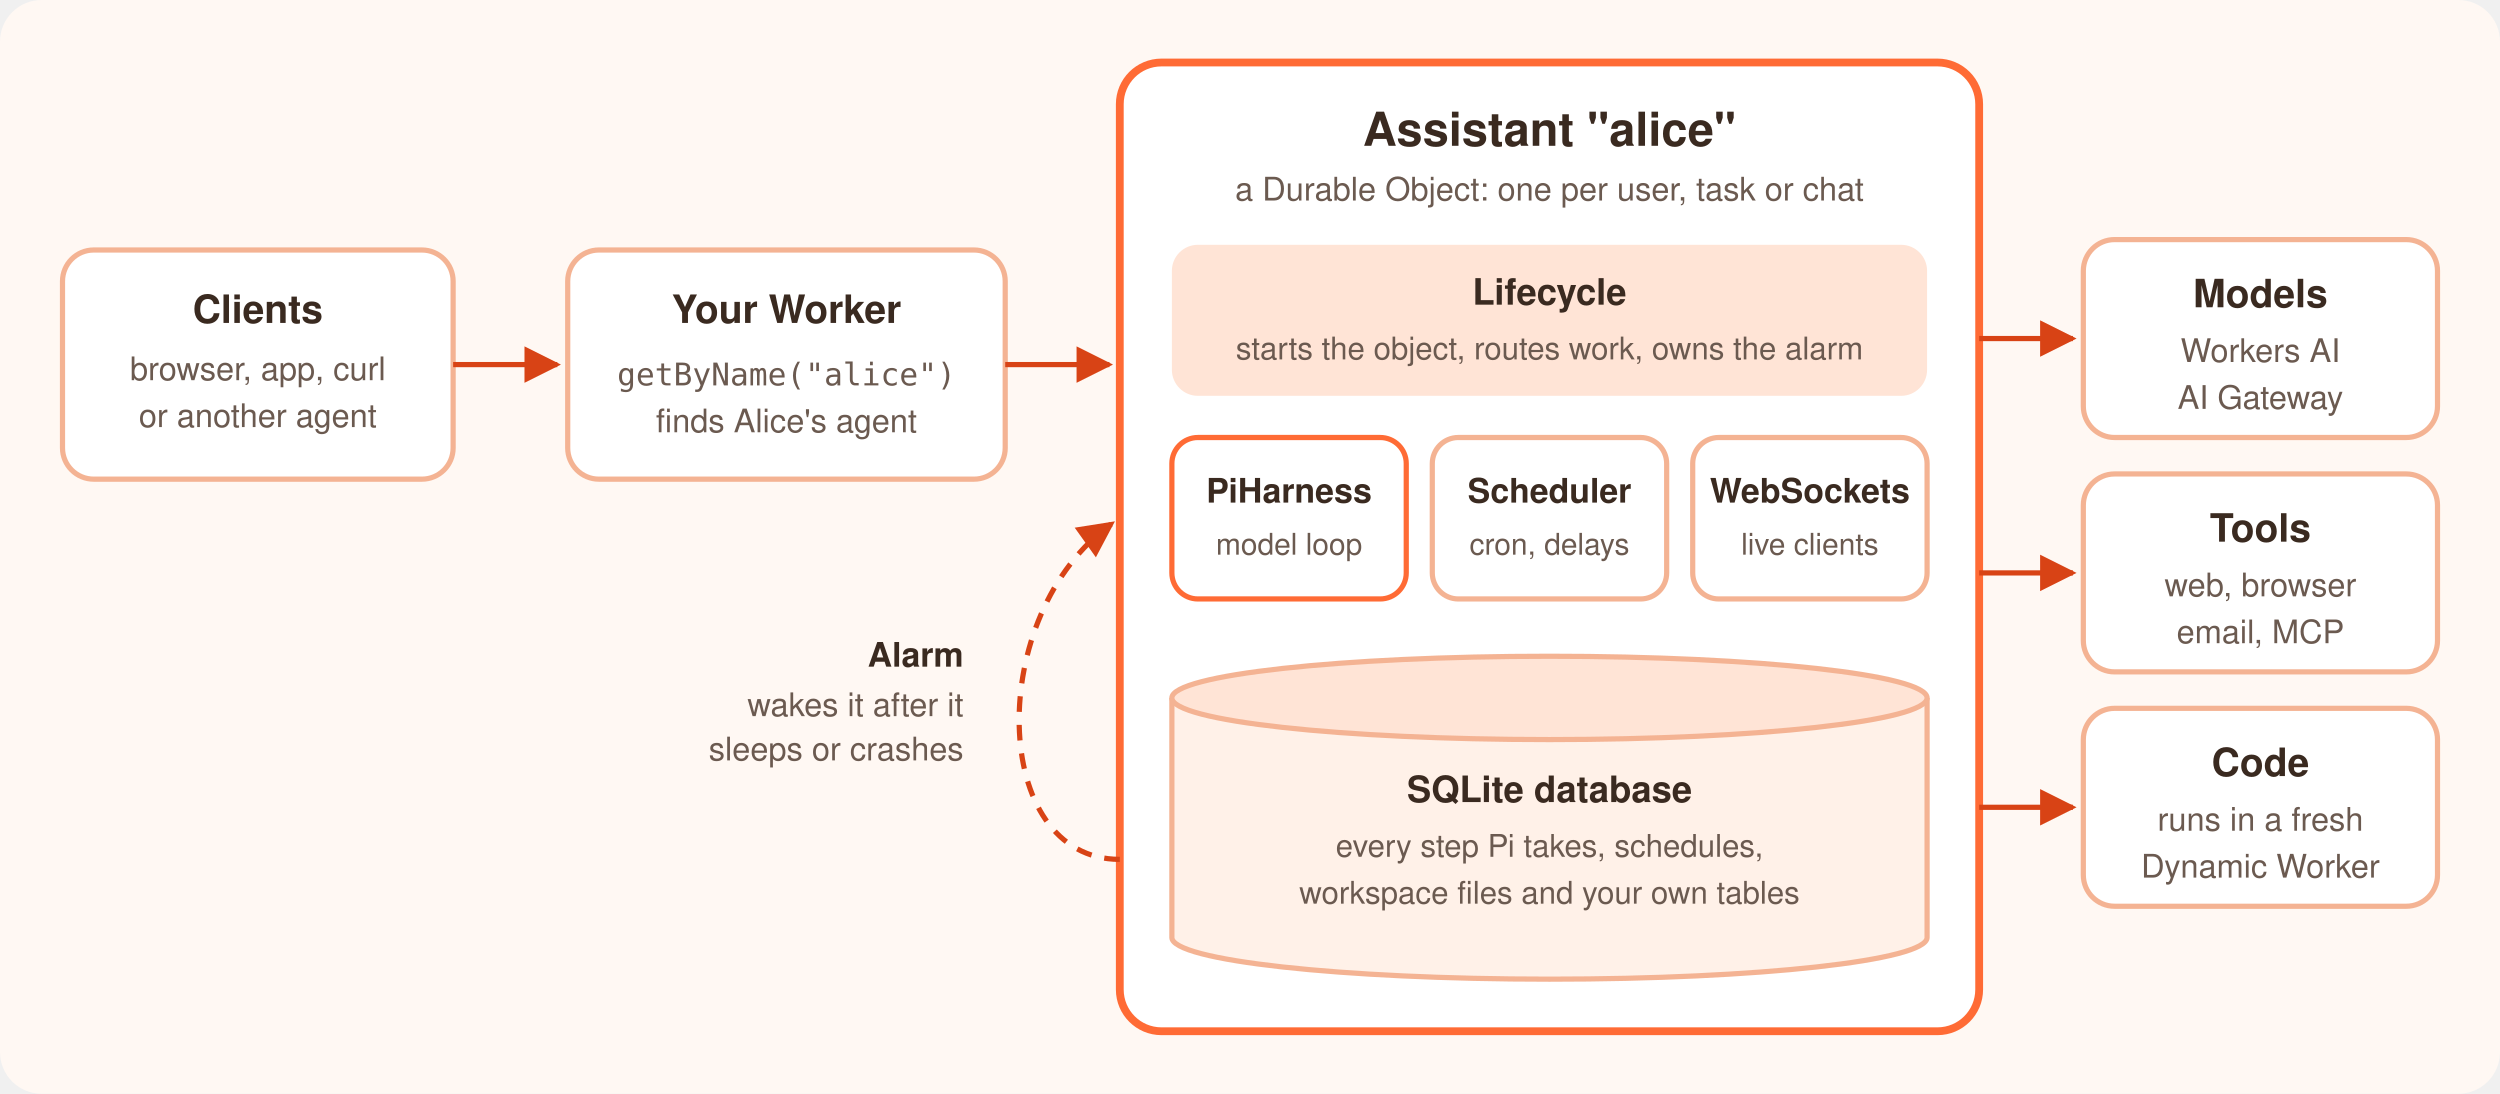
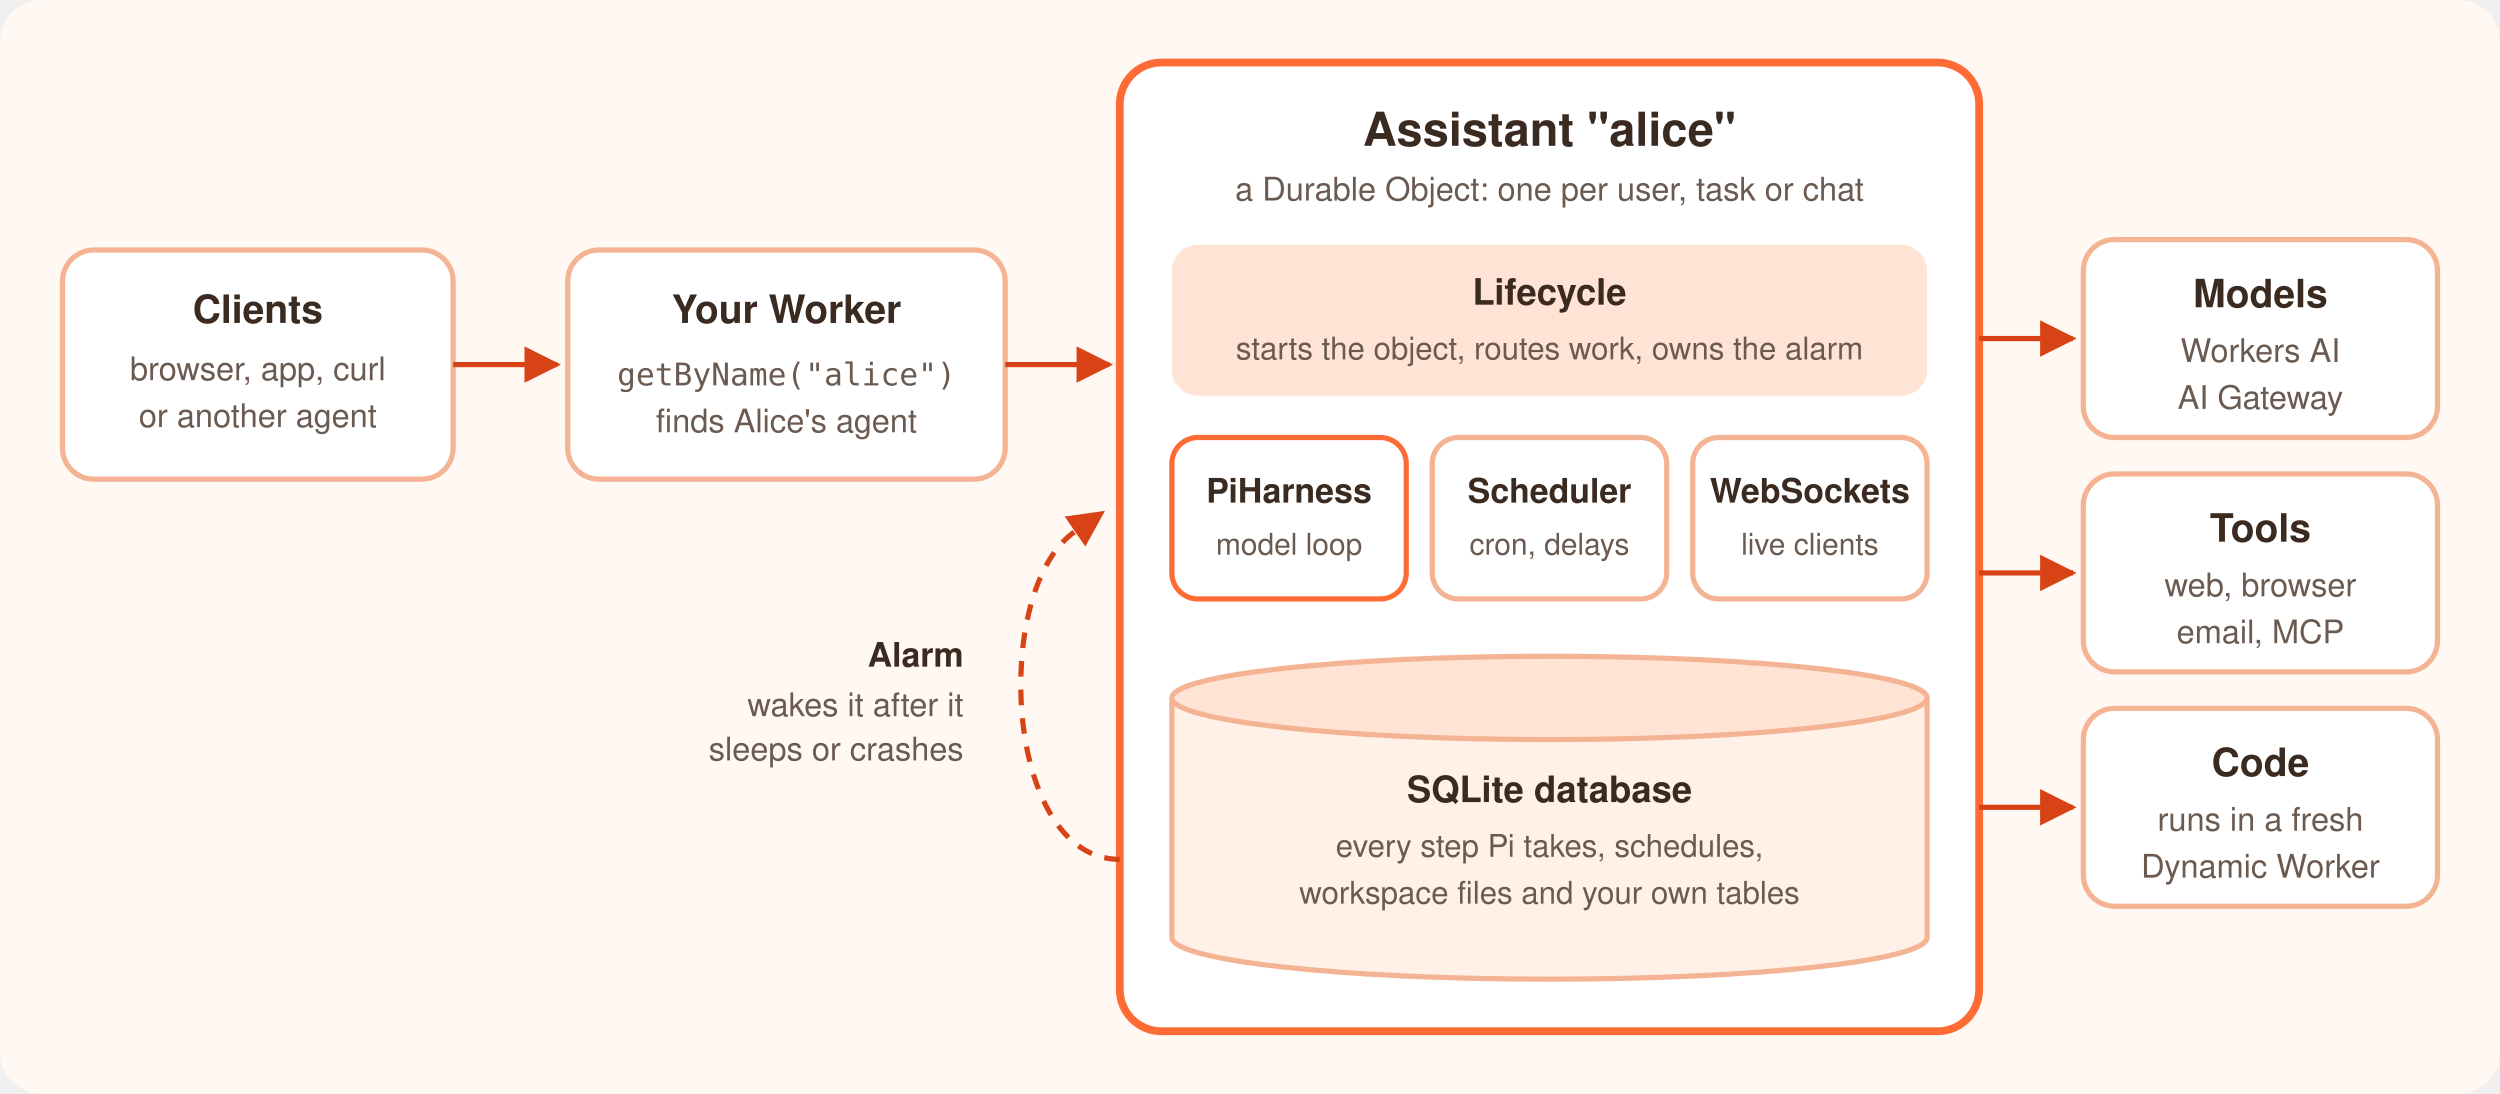
<svg xmlns="http://www.w3.org/2000/svg" width="960" height="420" viewBox="0 0 960 420" font-family="-apple-system, 'Segoe UI', Helvetica, Arial, sans-serif">
  <defs>
    <marker id="arrow" viewBox="0 0 10 10" refX="9" refY="5" markerWidth="7" markerHeight="7" orient="auto-start-reverse">
+       <path d="M 0 0 L 10 5 L 0 10 z" fill="#D84315" />
+     </marker>
+     <marker id="arrow-from-base" viewBox="0 0 10 10" refX="0" refY="5" markerWidth="7" markerHeight="7" orient="auto">
      <path d="M 0 0 L 10 5 L 0 10 z" fill="#D84315" />
    </marker>
  </defs>
  <rect width="960" height="420" rx="16" fill="#FFF8F3" />
  <rect x="24" y="96" width="150" height="88" rx="12" fill="#FFFFFF" stroke="#F4B393" stroke-width="2" />
  <text x="99" y="124" text-anchor="middle" font-size="15" font-weight="700" fill="#3A2A20">Clients</text>
  <text x="99" y="146" text-anchor="middle" font-size="12.5" fill="#6B5A50">browser, app, curl</text>
  <text x="99" y="164" text-anchor="middle" font-size="12.5" fill="#6B5A50">or another agent</text>
  <line x1="174" y1="140" x2="214" y2="140" stroke="#D84315" stroke-width="2" marker-end="url(#arrow)" />
  <rect x="218" y="96" width="168" height="88" rx="12" fill="#FFFFFF" stroke="#F4B393" stroke-width="2" />
  <text x="302" y="124" text-anchor="middle" font-size="15" font-weight="700" fill="#3A2A20">Your Worker</text>
  <text x="302" y="148" text-anchor="middle" font-size="12" font-family="'SF Mono', Menlo, Consolas, monospace" fill="#6B5A50">getByName("alice")</text>
  <text x="302" y="166" text-anchor="middle" font-size="12.5" fill="#6B5A50">finds Alice's agent</text>
  <line x1="386" y1="140" x2="426" y2="140" stroke="#D84315" stroke-width="2" marker-end="url(#arrow)" />
  <rect x="430" y="24" width="330" height="372" rx="16" fill="#FFFFFF" stroke="#FF6B35" stroke-width="3" />
  <text x="595" y="56" text-anchor="middle" font-size="18" font-weight="700" fill="#3A2A20">Assistant "alice"</text>
  <text x="595" y="77" text-anchor="middle" font-size="12.5" fill="#6B5A50">a Durable Object: one per user, task or chat</text>
  <rect x="450" y="94" width="290" height="58" rx="10" fill="#FFE4D6" />
  <text x="595" y="117" text-anchor="middle" font-size="14" font-weight="700" fill="#3A2A20">Lifecycle</text>
  <text x="595" y="138" text-anchor="middle" font-size="12" fill="#6B5A50">starts the object, routes work, owns the alarm</text>
  <rect x="450" y="168" width="90" height="62" rx="10" fill="#FFFFFF" stroke="#FF6B35" stroke-width="2" />
  <text x="495" y="193" text-anchor="middle" font-size="13" font-weight="700" fill="#3A2A20">PiHarness</text>
  <text x="495" y="213" text-anchor="middle" font-size="11.5" fill="#6B5A50">model loop</text>
  <rect x="550" y="168" width="90" height="62" rx="10" fill="#FFFFFF" stroke="#F4B393" stroke-width="2" />
  <text x="595" y="193" text-anchor="middle" font-size="13" font-weight="700" fill="#3A2A20">Scheduler</text>
  <text x="595" y="213" text-anchor="middle" font-size="11.5" fill="#6B5A50">cron, delays</text>
  <rect x="650" y="168" width="90" height="62" rx="10" fill="#FFFFFF" stroke="#F4B393" stroke-width="2" />
  <text x="695" y="193" text-anchor="middle" font-size="13" font-weight="700" fill="#3A2A20">WebSockets</text>
  <text x="695" y="213" text-anchor="middle" font-size="11.5" fill="#6B5A50">live clients</text>
  <path d="M 450 268 L 450 360 A 145 16 0 0 0 740 360 L 740 268" fill="#FFF1E8" stroke="#F4B393" stroke-width="2" />
  <ellipse cx="595" cy="268" rx="145" ry="16" fill="#FFE4D6" stroke="#F4B393" stroke-width="2" />
  <text x="595" y="308" text-anchor="middle" font-size="14" font-weight="700" fill="#3A2A20">SQLite database</text>
  <text x="595" y="329" text-anchor="middle" font-size="12" fill="#6B5A50">every step Pi takes, schedules,</text>
  <text x="595" y="347" text-anchor="middle" font-size="12" fill="#6B5A50">workspace files and your own tables</text>
-   <path d="M 430 330 C 380 330, 378 236, 427 201" fill="none" stroke="#D84315" stroke-width="2" stroke-dasharray="6 5" marker-end="url(#arrow)" />
+   <path d="M 430 330 C 385.3 330, 380.6 226.3, 412.8 204.1" fill="none" stroke="#D84315" stroke-width="2" stroke-dasharray="6 5" marker-end="url(#arrow-from-base)" />
  <text x="370" y="256" text-anchor="end" font-size="13" font-weight="700" fill="#3A2A20">Alarm</text>
  <text x="370" y="275" text-anchor="end" font-size="12.5" fill="#6B5A50">wakes it after it</text>
  <text x="370" y="292" text-anchor="end" font-size="12.5" fill="#6B5A50">sleeps or crashes</text>
  <line x1="760" y1="130" x2="796" y2="130" stroke="#D84315" stroke-width="2" marker-end="url(#arrow)" />
  <rect x="800" y="92" width="136" height="76" rx="12" fill="#FFFFFF" stroke="#F4B393" stroke-width="2" />
  <text x="868" y="118" text-anchor="middle" font-size="15" font-weight="700" fill="#3A2A20">Models</text>
  <text x="868" y="139" text-anchor="middle" font-size="12.5" fill="#6B5A50">Workers AI</text>
  <text x="868" y="157" text-anchor="middle" font-size="12.5" fill="#6B5A50">AI Gateway</text>
  <line x1="760" y1="220" x2="796" y2="220" stroke="#D84315" stroke-width="2" marker-end="url(#arrow)" />
  <rect x="800" y="182" width="136" height="76" rx="12" fill="#FFFFFF" stroke="#F4B393" stroke-width="2" />
  <text x="868" y="208" text-anchor="middle" font-size="15" font-weight="700" fill="#3A2A20">Tools</text>
  <text x="868" y="229" text-anchor="middle" font-size="12.5" fill="#6B5A50">web, browser</text>
  <text x="868" y="247" text-anchor="middle" font-size="12.5" fill="#6B5A50">email, MCP</text>
  <line x1="760" y1="310" x2="796" y2="310" stroke="#D84315" stroke-width="2" marker-end="url(#arrow)" />
  <rect x="800" y="272" width="136" height="76" rx="12" fill="#FFFFFF" stroke="#F4B393" stroke-width="2" />
  <text x="868" y="298" text-anchor="middle" font-size="15" font-weight="700" fill="#3A2A20">Code</text>
  <text x="868" y="319" text-anchor="middle" font-size="12.5" fill="#6B5A50">runs in a fresh</text>
  <text x="868" y="337" text-anchor="middle" font-size="12.5" fill="#6B5A50">Dynamic Worker</text>
</svg>
